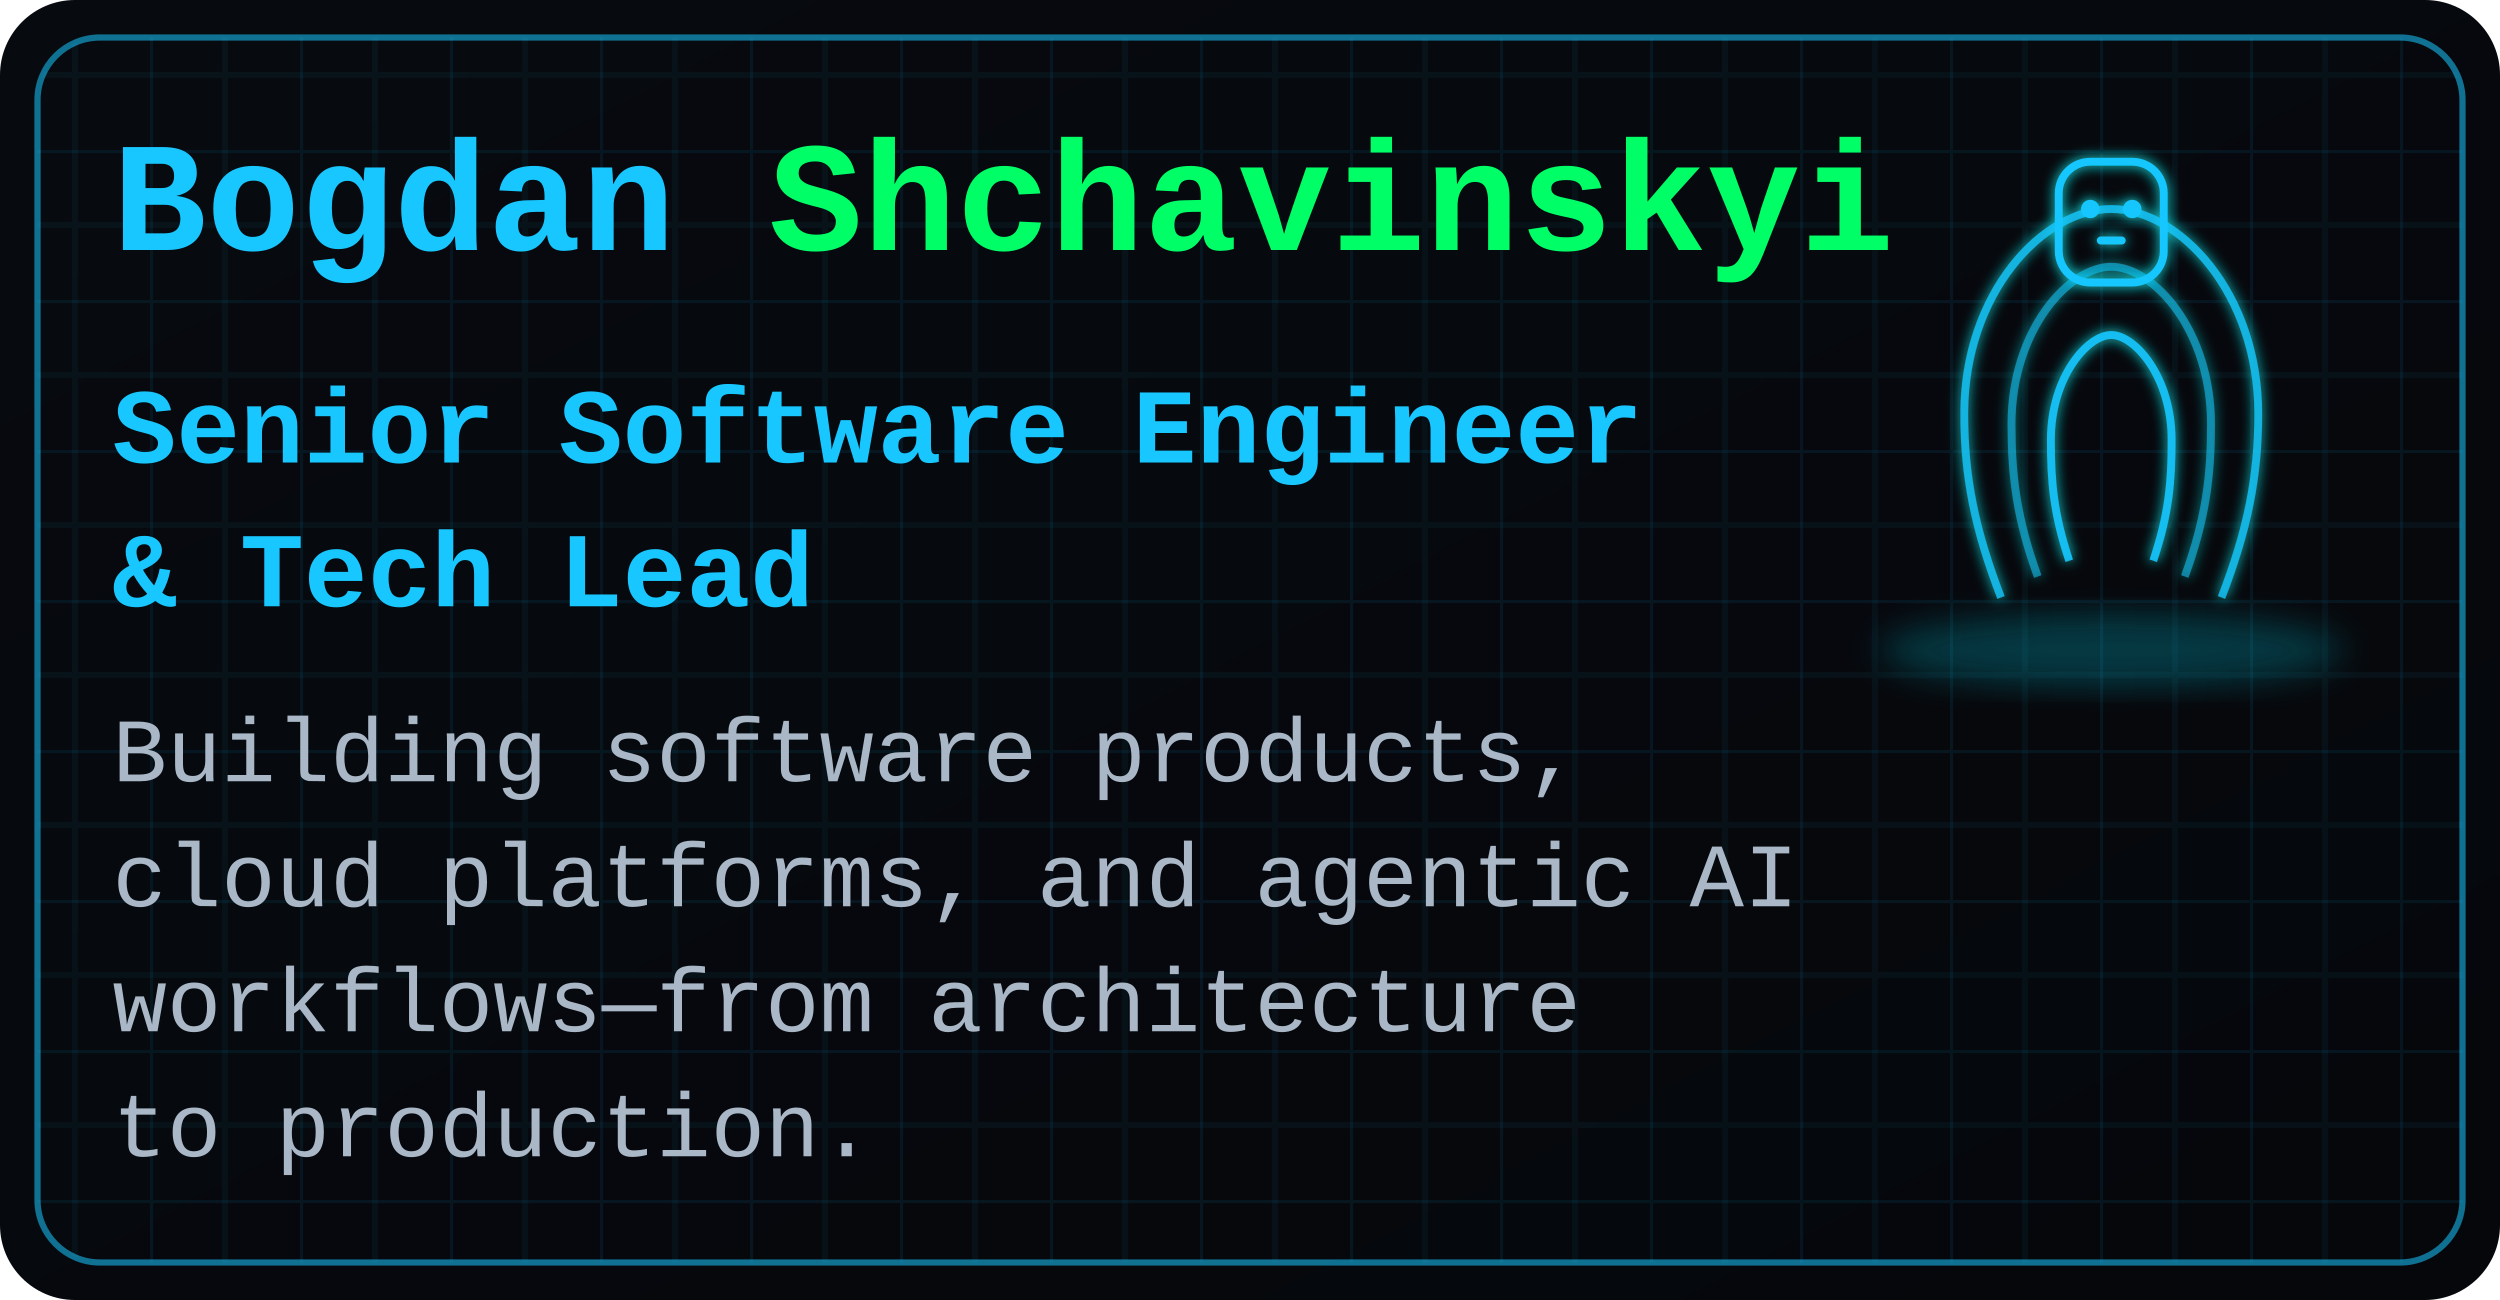
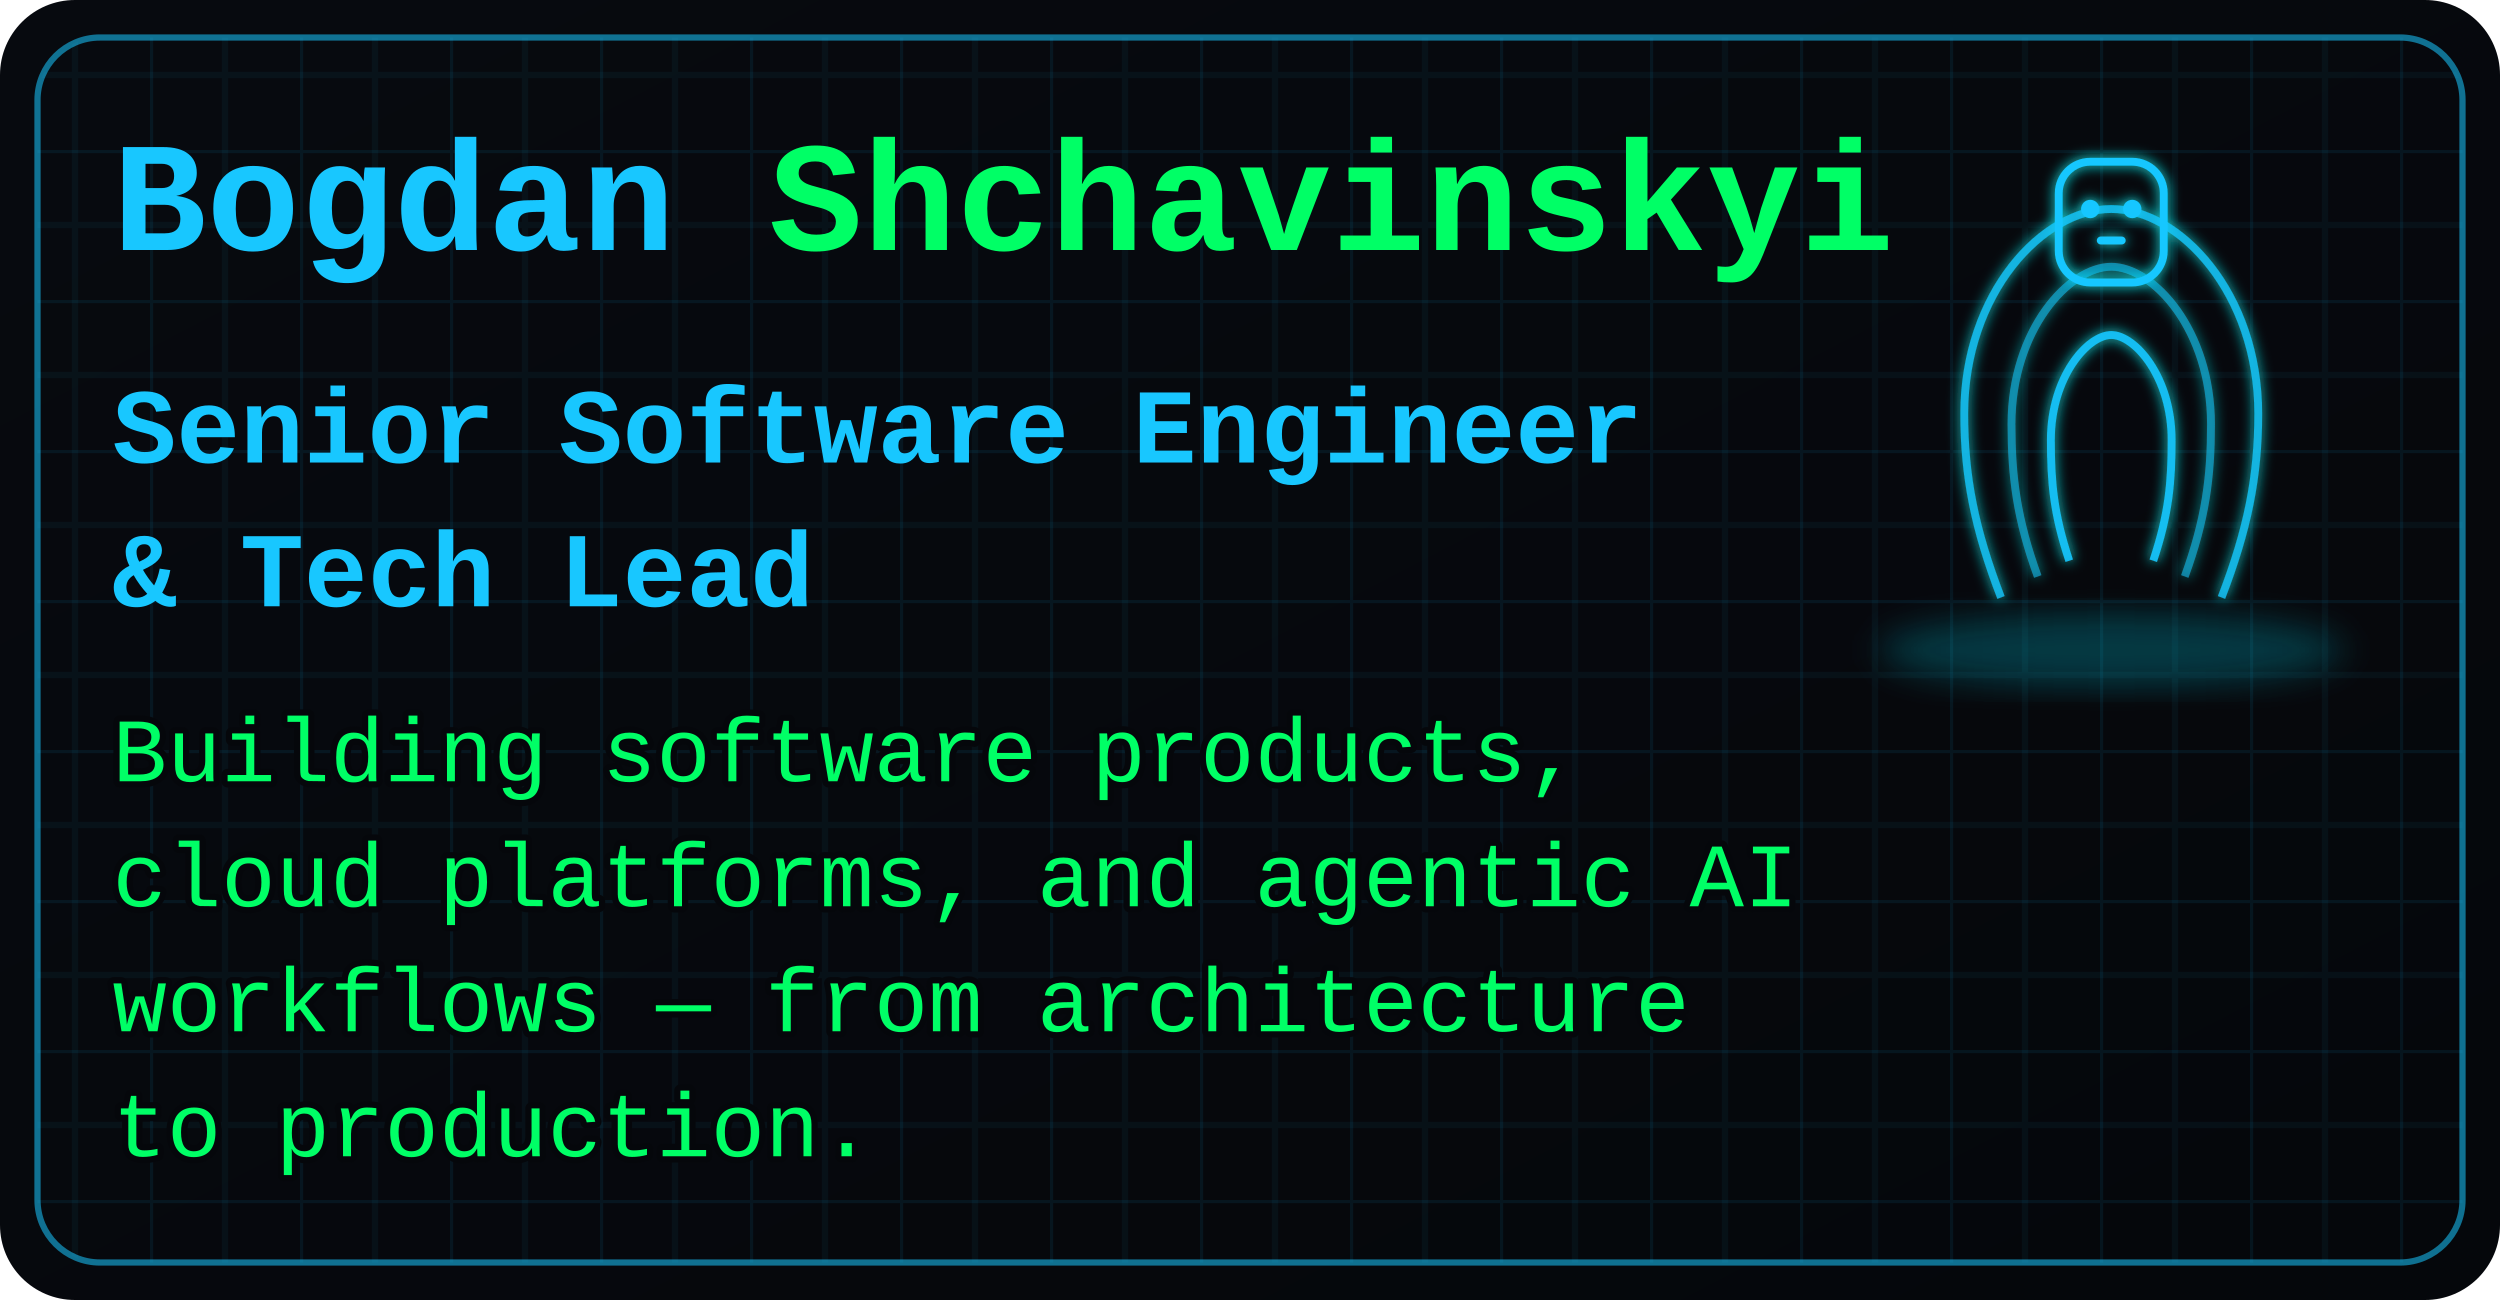
- <svg xmlns="http://www.w3.org/2000/svg" viewBox="0 0 400 208" role="img" aria-label="Bogdan Shchavinskyi — Senior Software Engineer &amp; Tech Lead — Building software products, cloud platforms, and agentic AI workflows—from architecture to production.">
+ <svg xmlns="http://www.w3.org/2000/svg" viewBox="0 0 400 208" role="img" aria-label="Bogdan Shchavinskyi — Senior Software Engineer &amp; Tech Lead — Building software products, cloud platforms, and agentic AI workflows — from architecture to production.">
  <defs>
    <linearGradient id="bg" x1="0" y1="0" x2="1" y2="1">
      <stop offset="0" stop-color="#070A0F" />
      <stop offset="1" stop-color="#05070B" />
    </linearGradient>
    <pattern id="grid" width="24" height="24" patternUnits="userSpaceOnUse">
      <path d="M24 0H0V24" fill="none" stroke="#18C7FF" stroke-opacity="0.08" stroke-width="1" />
      <path d="M12 0V24M0 12H24" fill="none" stroke="#18C7FF" stroke-opacity="0.05" stroke-width="1" />
    </pattern>
    <filter id="glow" x="-30%" y="-30%" width="160%" height="160%">
      <feGaussianBlur stdDeviation="2.4" result="b" />
      <feColorMatrix in="b" type="matrix" values="1 0 0 0 0                 0 1 0 0 0.9                 0 0 1 0 1                 0 0 0 1 0" result="c" />
      <feMerge>
        <feMergeNode in="c" />
        <feMergeNode in="SourceGraphic" />
      </feMerge>
    </filter>
    <filter id="soft" x="-20%" y="-20%" width="140%" height="140%">
      <feGaussianBlur stdDeviation="6" />
    </filter>
  </defs>
  <rect width="400" height="208" rx="12" fill="url(#bg)" />
  <rect x="6" y="6" width="388" height="196" rx="10" fill="url(#grid)" stroke="#18C7FF" stroke-opacity="0.55" />
  <g font-family="ui-monospace, SFMono-Regular, Menlo, Monaco, Consolas, Liberation Mono, monospace">
    <text x="18" y="40" font-size="25" font-weight="900" fill="#18C7FF">Bogdan <tspan fill="#00FF66">Shchavinskyi</tspan>
    </text>
    <text x="18" y="74" font-size="17" font-weight="700" fill="#18C7FF">Senior Software Engineer</text>
    <text x="18" y="97" font-size="17" font-weight="700" fill="#18C7FF">&amp; Tech Lead</text>
-     <text x="18" y="125" font-size="14.5" fill="#A9B7C6">Building software products,</text>
-     <text x="18" y="145" font-size="14.5" fill="#A9B7C6">cloud platforms, and agentic AI</text>
-     <text x="18" y="165" font-size="14.5" fill="#A9B7C6">workflows—from architecture</text>
-     <text x="18" y="185" font-size="14.5" fill="#A9B7C6">to production.</text>
+     <text x="18" y="125" font-size="14.5" fill="#00FF66" stroke="#05070B" stroke-width="2" paint-order="stroke fill" stroke-linejoin="round">Building software products,</text>
+     <text x="18" y="145" font-size="14.5" fill="#00FF66" stroke="#05070B" stroke-width="2" paint-order="stroke fill" stroke-linejoin="round">cloud platforms, and agentic AI</text>
+     <text x="18" y="165" font-size="14.5" fill="#00FF66" stroke="#05070B" stroke-width="2" paint-order="stroke fill" stroke-linejoin="round">workflows — from architecture</text>
+     <text x="18" y="185" font-size="14.5" fill="#00FF66" stroke="#05070B" stroke-width="2" paint-order="stroke fill" stroke-linejoin="round">to production.</text>
    <g transform="translate(300 20) scale(0.42)" filter="url(#glow)">
      <ellipse cx="90" cy="200" rx="88" ry="14" fill="#18C7FF" fill-opacity="0.12" filter="url(#soft)" />
      <path d="M48 180c-10-26-14-46-14-70 0-46 30-78 56-78s56 32 56 78c0 24-4 44-14 70" fill="none" stroke="#18C7FF" stroke-width="3" stroke-opacity="0.8" />
      <path d="M62 172c-8-22-10-38-10-58 0-36 22-60 38-60s38 24 38 60c0 20-2 36-10 58" fill="none" stroke="#18C7FF" stroke-width="3" stroke-opacity="0.55" />
      <path d="M74 166c-6-18-7-30-7-46 0-24 14-40 23-40s23 16 23 40c0 16-1 28-7 46" fill="none" stroke="#18C7FF" stroke-opacity="0.9" stroke-width="3" />
      <rect x="70" y="14" width="40" height="46" rx="12" fill="none" stroke="#18C7FF" stroke-width="3" />
      <circle cx="82" cy="32" r="3.5" fill="#18C7FF" />
      <circle cx="98" cy="32" r="3.5" fill="#18C7FF" />
      <path d="M86 44h8" stroke="#18C7FF" stroke-width="3" stroke-linecap="round" />
    </g>
  </g>
</svg>
